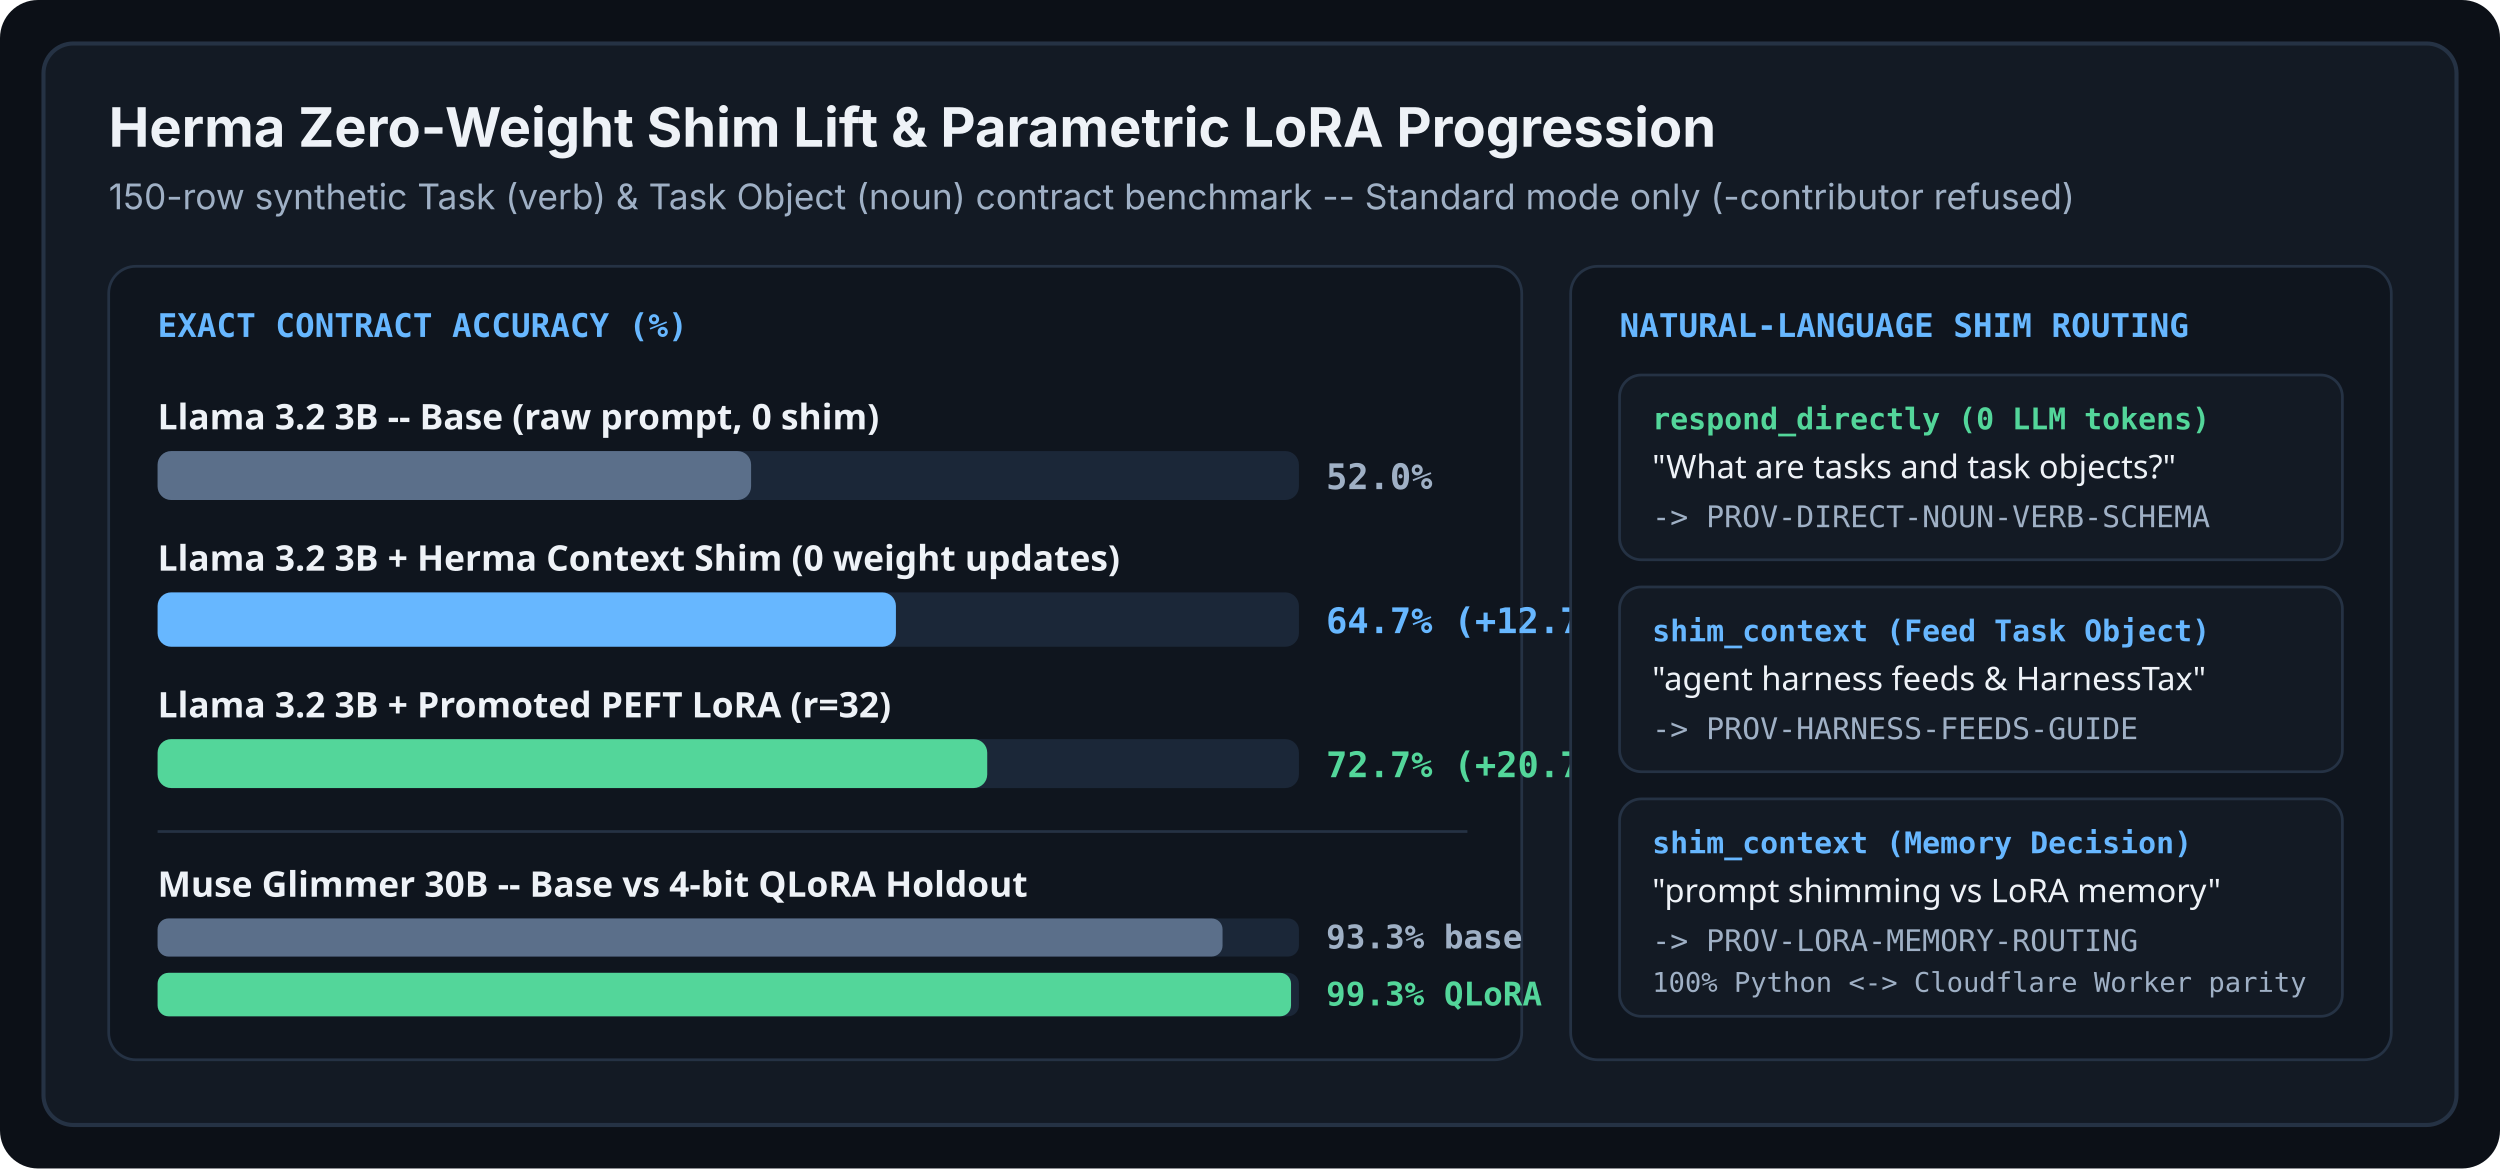
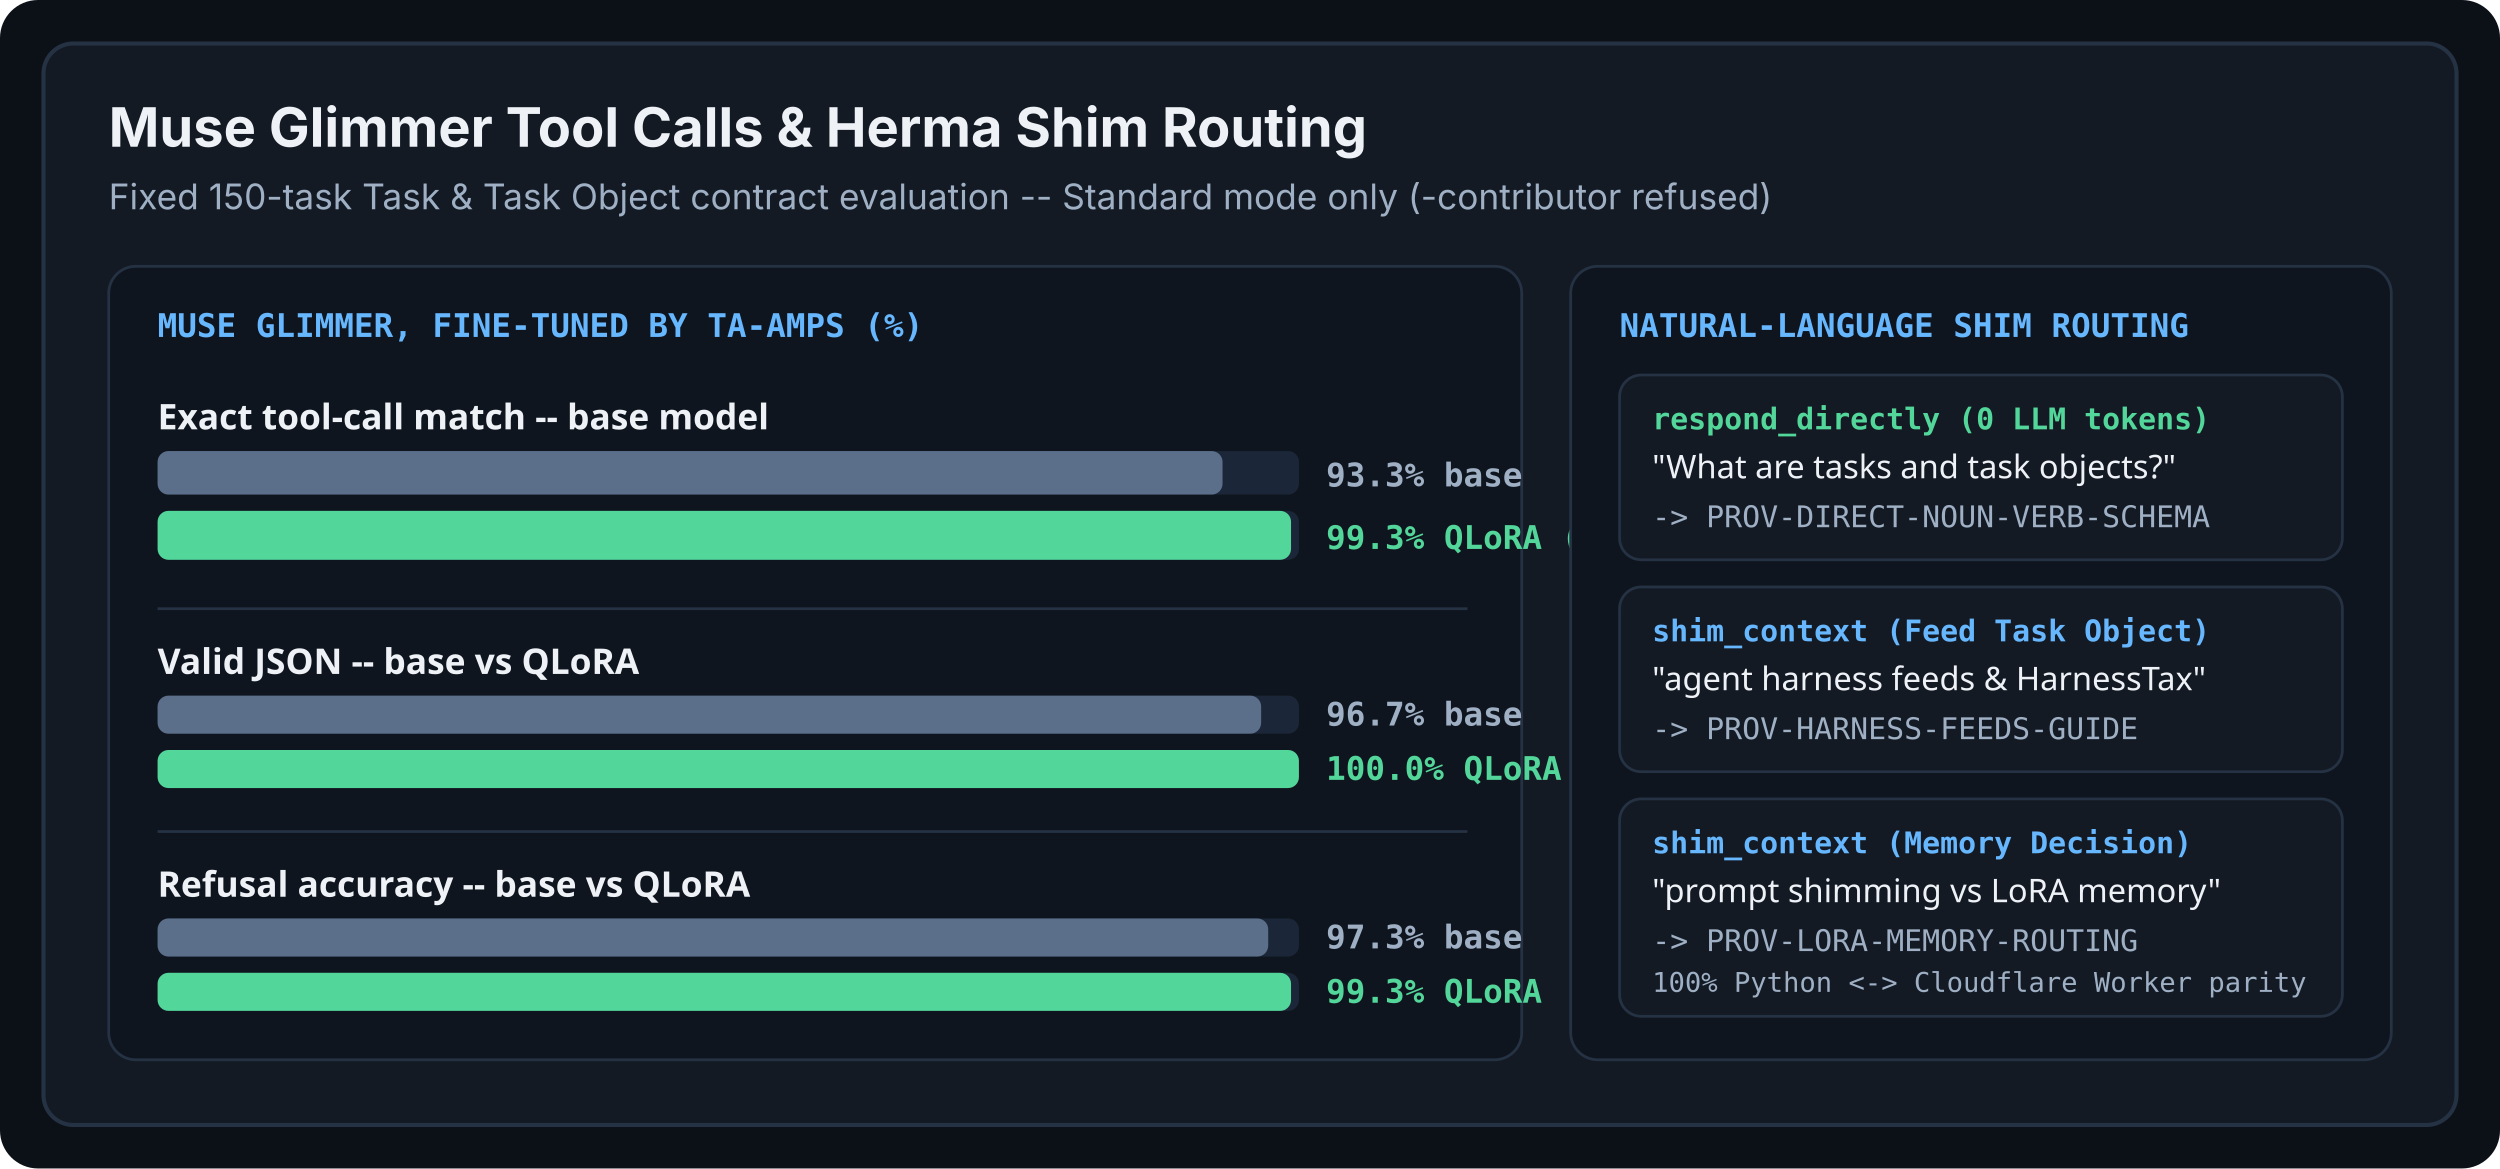
<svg xmlns="http://www.w3.org/2000/svg" viewBox="0 0 920 430" width="920" height="430" role="img" aria-labelledby="chart-title chart-desc">
  <rect width="920" height="430" rx="14" fill="#0c1017" />
  <rect x="16" y="16" width="888" height="398" rx="11" fill="#131a24" stroke="#253244" stroke-width="1.5" />
-   <text x="40" y="54" fill="#eef2f7" font-family="ui-sans-serif, system-ui, -apple-system, sans-serif" font-size="20" font-weight="700">Herma Zero-Weight Shim Lift &amp; Parametric LoRA Progression</text>
-   <text x="40" y="77" fill="#9fb0c5" font-family="ui-sans-serif, system-ui, -apple-system, sans-serif" font-size="13">150-row synthetic Task (verb) &amp; Task Object (noun) contract benchmark -- Standard mode only (-contributor refused)</text>
+   <text x="40" y="54" fill="#eef2f7" font-family="ui-sans-serif, system-ui, -apple-system, sans-serif" font-size="20" font-weight="700">Muse Glimmer Tool Calls &amp; Herma Shim Routing</text>
+   <text x="40" y="77" fill="#9fb0c5" font-family="ui-sans-serif, system-ui, -apple-system, sans-serif" font-size="13">Fixed 150-task Task &amp; Task Object contract evaluation -- Standard mode only (-contributor refused)</text>
  <rect x="40" y="98" width="520" height="292" rx="10" fill="#0f151e" stroke="#253244" stroke-width="1" />
-   <text x="58" y="124" fill="#67b7ff" font-family="ui-monospace, SFMono-Regular, Menlo, monospace" font-size="12" font-weight="700">EXACT CONTRACT ACCURACY (%)</text>
-   <text x="58" y="158" fill="#eef2f7" font-family="ui-sans-serif, system-ui, sans-serif" font-size="13" font-weight="600">Llama 3.2 3B -- Base (raw prompt, 0 shim)</text>
-   <rect x="58" y="166" width="420" height="18" rx="5" fill="#1b2738" />
-   <rect x="58" y="166" width="218.4" height="18" rx="5" fill="#5b6f8a" />
-   <text x="488" y="180" fill="#9fb0c5" font-family="ui-monospace, SFMono-Regular, monospace" font-size="13" font-weight="700">52.0%</text>
-   <text x="58" y="210" fill="#eef2f7" font-family="ui-sans-serif, system-ui, sans-serif" font-size="13" font-weight="700">Llama 3.2 3B + Herma Context Shim (0 weight updates)</text>
-   <rect x="58" y="218" width="420" height="20" rx="5" fill="#1b2738" />
-   <rect x="58" y="218" width="271.7" height="20" rx="5" fill="#67b7ff" />
-   <text x="488" y="233" fill="#67b7ff" font-family="ui-monospace, SFMono-Regular, monospace" font-size="13" font-weight="700">64.7% (+12.7)</text>
-   <text x="58" y="264" fill="#eef2f7" font-family="ui-sans-serif, system-ui, sans-serif" font-size="13" font-weight="600">Llama 3.2 3B + Promoted PEFT LoRA (r=32)</text>
-   <rect x="58" y="272" width="420" height="18" rx="5" fill="#1b2738" />
-   <rect x="58" y="272" width="305.3" height="18" rx="5" fill="#53d69a" />
-   <text x="488" y="286" fill="#53d69a" font-family="ui-monospace, SFMono-Regular, monospace" font-size="13" font-weight="700">72.7% (+20.7)</text>
+   <text x="58" y="124" fill="#67b7ff" font-family="ui-monospace, SFMono-Regular, Menlo, monospace" font-size="12" font-weight="700">MUSE GLIMMER, FINE-TUNED BY TA-AMPS (%)</text>
+   <text x="58" y="158" fill="#eef2f7" font-family="ui-sans-serif, system-ui, sans-serif" font-size="13" font-weight="600">Exact tool-call match -- base model</text>
+   <rect x="58" y="166" width="420" height="16" rx="4" fill="#1b2738" />
+   <rect x="58" y="166" width="391.9" height="16" rx="4" fill="#5b6f8a" />
+   <text x="488" y="179" fill="#9fb0c5" font-family="ui-monospace, SFMono-Regular, monospace" font-size="12" font-weight="700">93.3% base</text>
+   <rect x="58" y="188" width="420" height="18" rx="4" fill="#1b2738" />
+   <rect x="58" y="188" width="417.1" height="18" rx="4" fill="#53d69a" />
+   <text x="488" y="202" fill="#53d69a" font-family="ui-monospace, SFMono-Regular, monospace" font-size="12" font-weight="700">99.3% QLoRA (+6.0)</text>
+   <line x1="58" y1="224" x2="540" y2="224" stroke="#253244" stroke-width="1" />
+   <text x="58" y="248" fill="#eef2f7" font-family="ui-sans-serif, system-ui, sans-serif" font-size="13" font-weight="600">Valid JSON -- base vs QLoRA</text>
+   <rect x="58" y="256" width="420" height="14" rx="4" fill="#1b2738" />
+   <rect x="58" y="256" width="406.1" height="14" rx="4" fill="#5b6f8a" />
+   <text x="488" y="267" fill="#9fb0c5" font-family="ui-monospace, SFMono-Regular, monospace" font-size="12" font-weight="700">96.7% base</text>
+   <rect x="58" y="276" width="420" height="14" rx="4" fill="#1b2738" />
+   <rect x="58" y="276" width="420" height="14" rx="4" fill="#53d69a" />
+   <text x="488" y="287" fill="#53d69a" font-family="ui-monospace, SFMono-Regular, monospace" font-size="12" font-weight="700">100.0% QLoRA</text>
  <line x1="58" y1="306" x2="540" y2="306" stroke="#253244" stroke-width="1" />
-   <text x="58" y="330" fill="#eef2f7" font-family="ui-sans-serif, system-ui, sans-serif" font-size="13" font-weight="600">Muse Glimmer 30B -- Base vs 4-bit QLoRA Holdout</text>
+   <text x="58" y="330" fill="#eef2f7" font-family="ui-sans-serif, system-ui, sans-serif" font-size="13" font-weight="600">Refusal accuracy -- base vs QLoRA</text>
  <rect x="58" y="338" width="420" height="14" rx="4" fill="#1b2738" />
-   <rect x="58" y="338" width="391.9" height="14" rx="4" fill="#5b6f8a" />
-   <text x="488" y="349" fill="#9fb0c5" font-family="ui-monospace, SFMono-Regular, monospace" font-size="12" font-weight="700">93.3% base</text>
-   <rect x="58" y="358" width="420" height="16" rx="4" fill="#1b2738" />
-   <rect x="58" y="358" width="417.1" height="16" rx="4" fill="#53d69a" />
-   <text x="488" y="370" fill="#53d69a" font-family="ui-monospace, SFMono-Regular, monospace" font-size="12" font-weight="700">99.3% QLoRA</text>
+   <rect x="58" y="338" width="408.7" height="14" rx="4" fill="#5b6f8a" />
+   <text x="488" y="349" fill="#9fb0c5" font-family="ui-monospace, SFMono-Regular, monospace" font-size="12" font-weight="700">97.3% base</text>
+   <rect x="58" y="358" width="420" height="14" rx="4" fill="#1b2738" />
+   <rect x="58" y="358" width="417.1" height="14" rx="4" fill="#53d69a" />
+   <text x="488" y="369" fill="#53d69a" font-family="ui-monospace, SFMono-Regular, monospace" font-size="12" font-weight="700">99.3% QLoRA</text>
  <rect x="578" y="98" width="302" height="292" rx="10" fill="#0f151e" stroke="#253244" stroke-width="1" />
  <text x="596" y="124" fill="#67b7ff" font-family="ui-monospace, SFMono-Regular, Menlo, monospace" font-size="12" font-weight="700">NATURAL-LANGUAGE SHIM ROUTING</text>
  <rect x="596" y="138" width="266" height="68" rx="8" fill="#131a24" stroke="#253244" />
  <text x="608" y="158" fill="#53d69a" font-family="ui-monospace, SFMono-Regular, monospace" font-size="11" font-weight="700">respond_directly (0 LLM tokens)</text>
  <text x="608" y="176" fill="#eef2f7" font-family="ui-sans-serif, system-ui, sans-serif" font-size="12">"What are tasks and task objects?"</text>
  <text x="608" y="194" fill="#9fb0c5" font-family="ui-monospace, SFMono-Regular, monospace" font-size="11">-&gt; PROV-DIRECT-NOUN-VERB-SCHEMA</text>
  <rect x="596" y="216" width="266" height="68" rx="8" fill="#131a24" stroke="#253244" />
  <text x="608" y="236" fill="#67b7ff" font-family="ui-monospace, SFMono-Regular, monospace" font-size="11" font-weight="700">shim_context (Feed Task Object)</text>
  <text x="608" y="254" fill="#eef2f7" font-family="ui-sans-serif, system-ui, sans-serif" font-size="12">"agent harness feeds &amp; HarnessTax"</text>
  <text x="608" y="272" fill="#9fb0c5" font-family="ui-monospace, SFMono-Regular, monospace" font-size="11">-&gt; PROV-HARNESS-FEEDS-GUIDE</text>
  <rect x="596" y="294" width="266" height="80" rx="8" fill="#131a24" stroke="#253244" />
  <text x="608" y="314" fill="#67b7ff" font-family="ui-monospace, SFMono-Regular, monospace" font-size="11" font-weight="700">shim_context (Memory Decision)</text>
  <text x="608" y="332" fill="#eef2f7" font-family="ui-sans-serif, system-ui, sans-serif" font-size="12">"prompt shimming vs LoRA memory"</text>
  <text x="608" y="350" fill="#9fb0c5" font-family="ui-monospace, SFMono-Regular, monospace" font-size="11">-&gt; PROV-LORA-MEMORY-ROUTING</text>
  <text x="608" y="365" fill="#9fb0c5" font-family="ui-monospace, SFMono-Regular, monospace" font-size="10">100% Python &lt;-&gt; Cloudflare Worker parity</text>
</svg>
